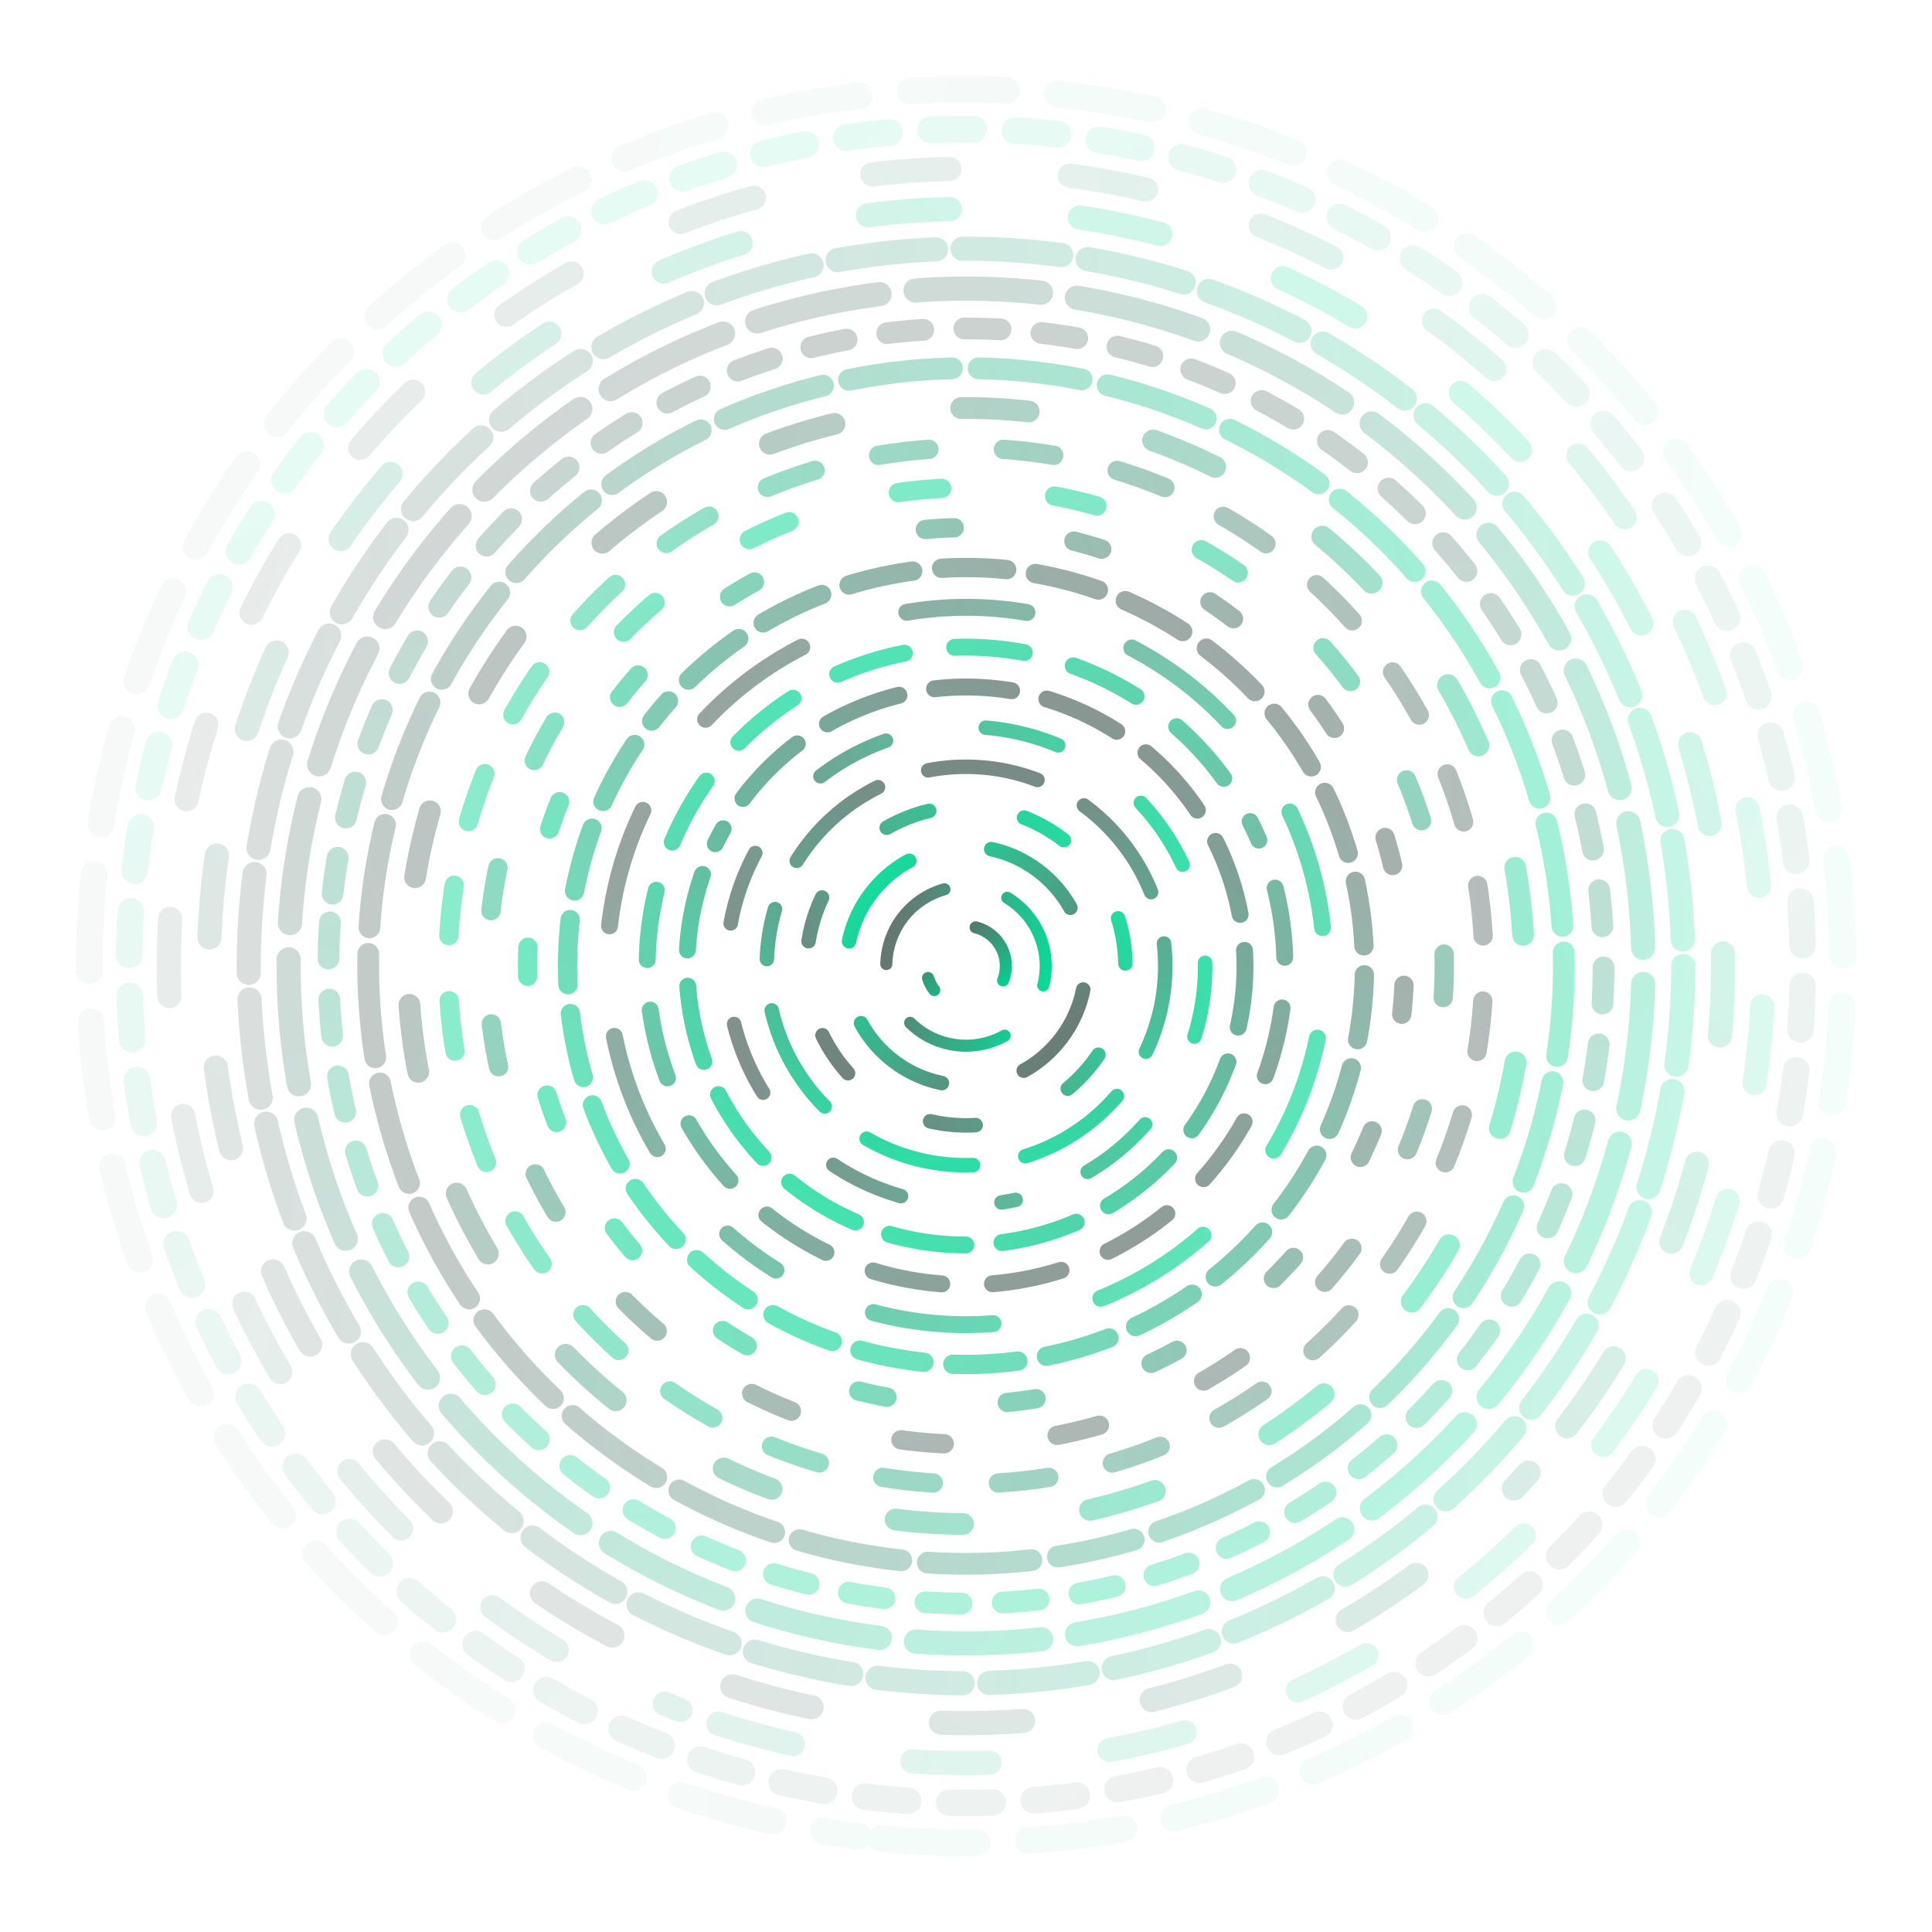
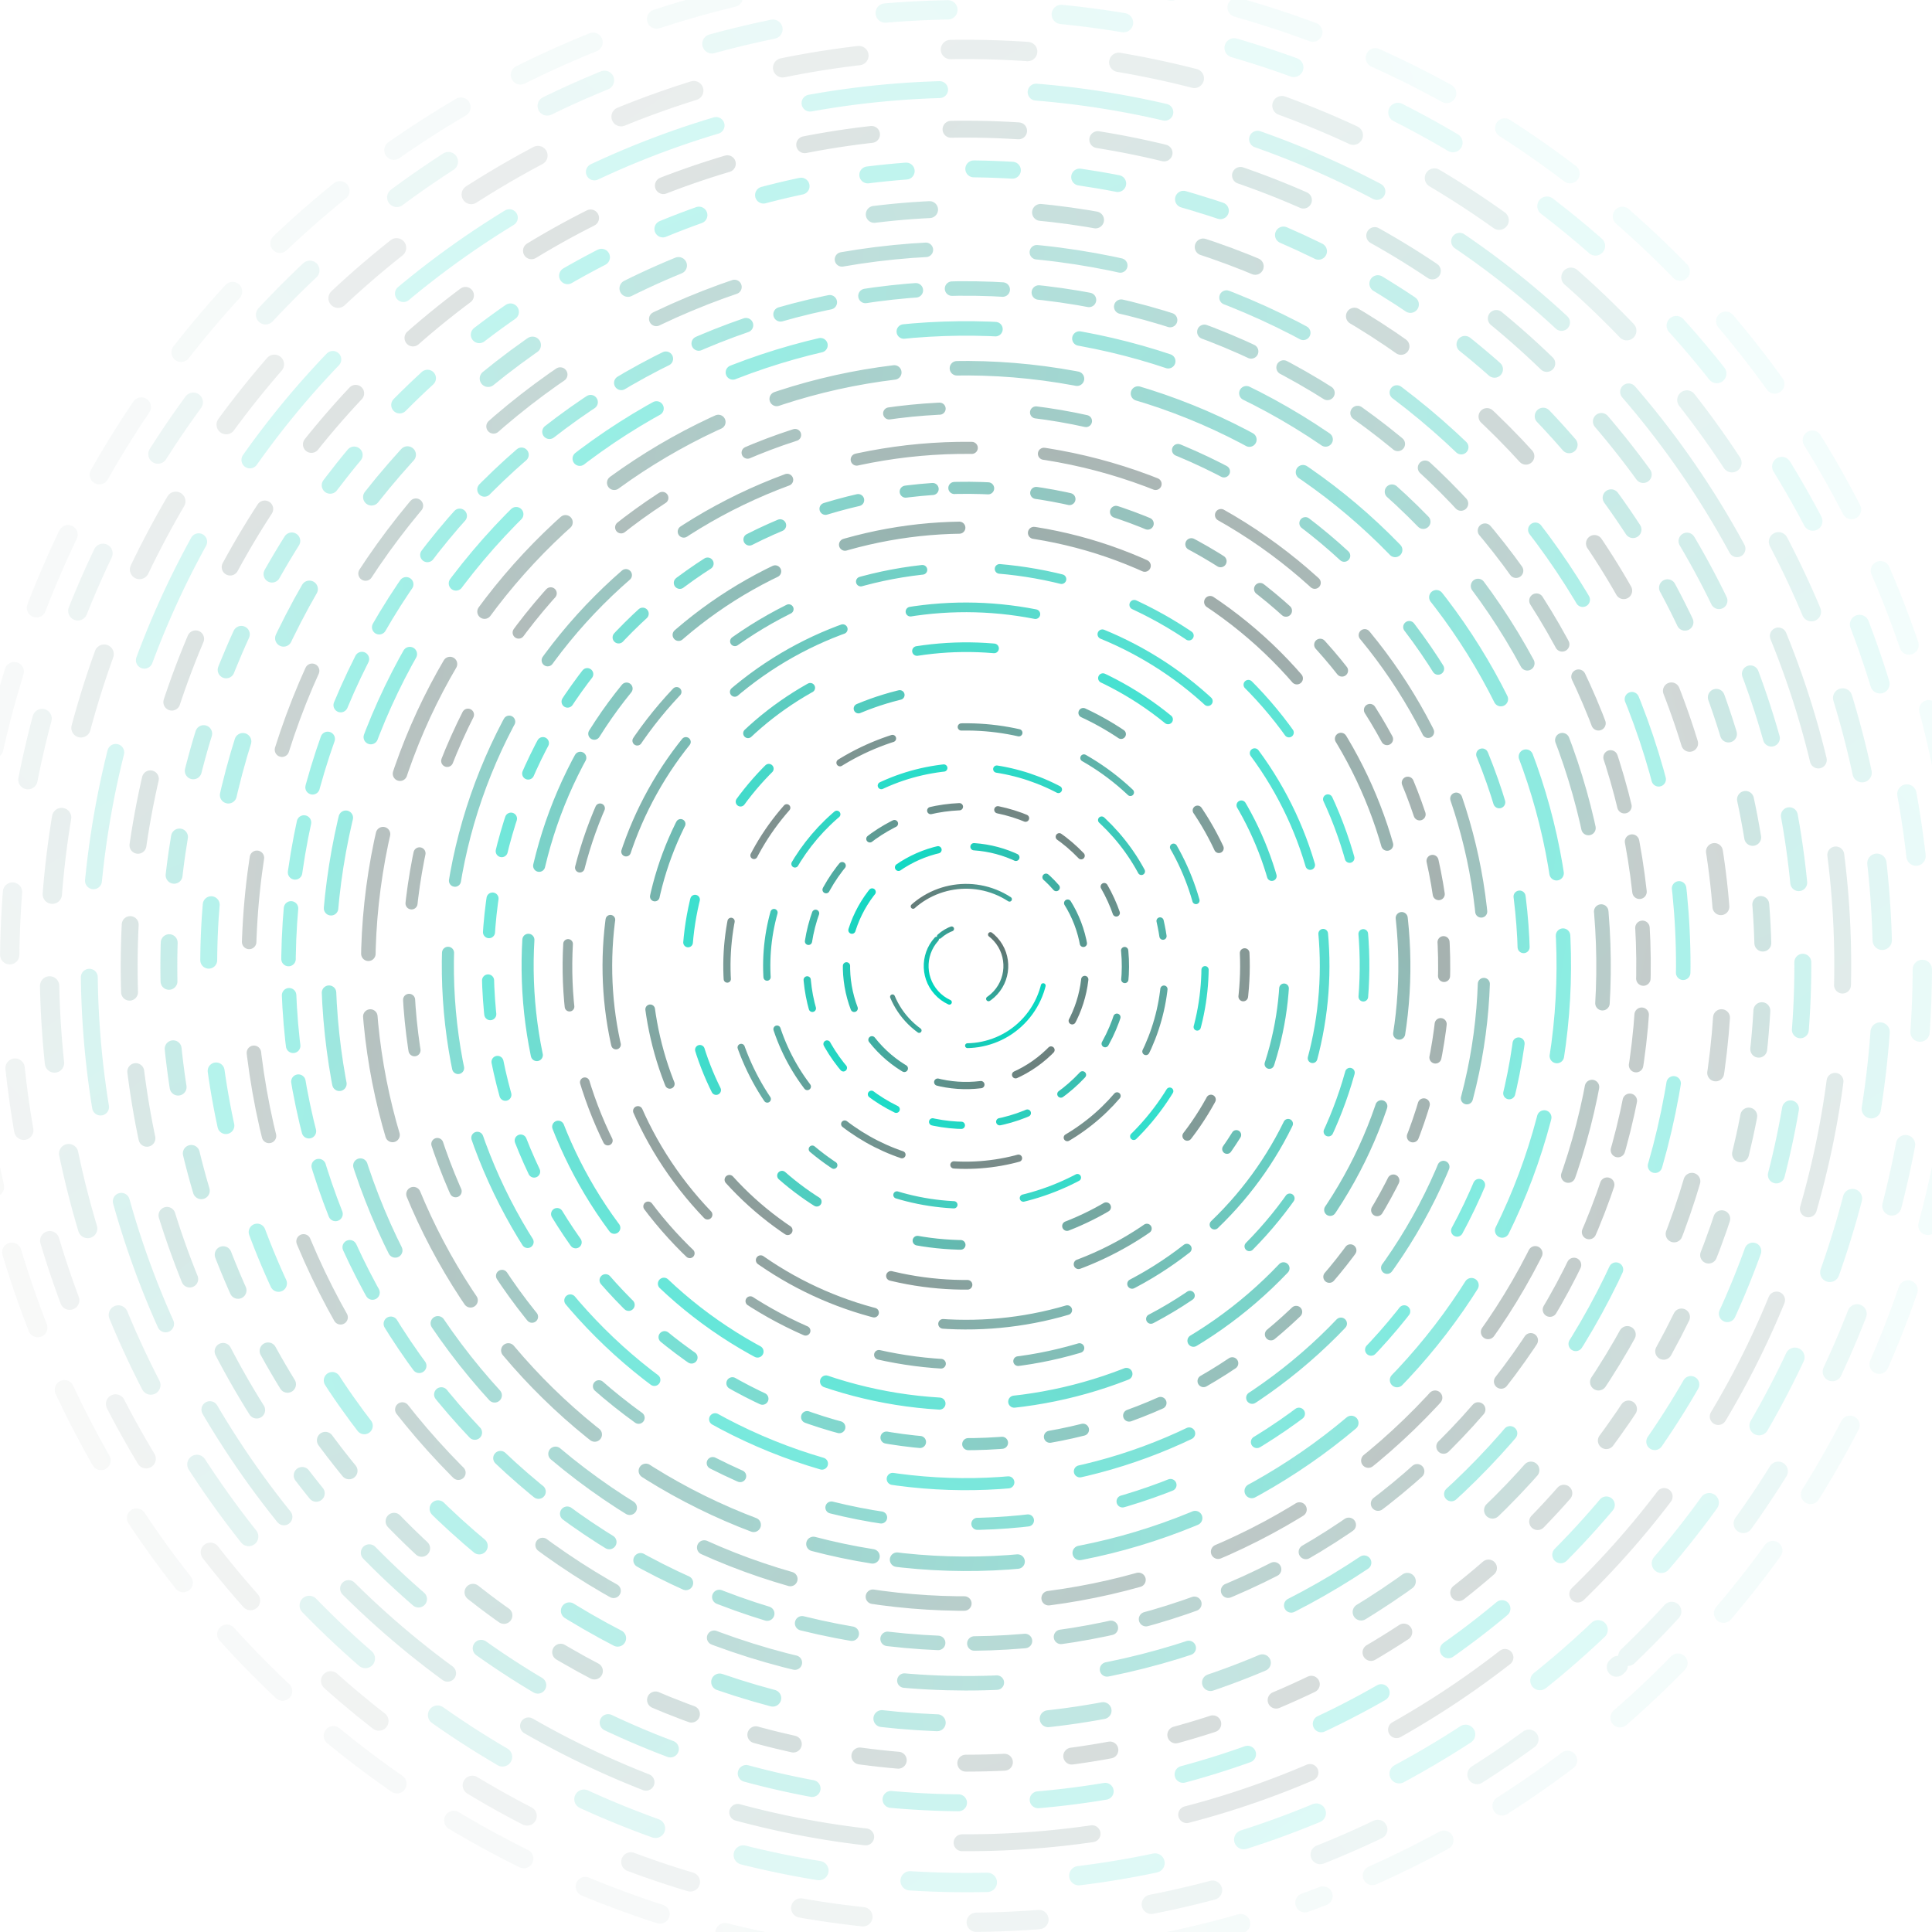
<svg xmlns="http://www.w3.org/2000/svg" version="1.1" viewBox="0 0 800 800">
  <defs>
    <linearGradient x1="50%" y1="0%" x2="50%" y2="100%" id="vvvortex-grad">
-       <stop stop-color="hsl(161, 100%, 42%)" stop-opacity="1" offset="0%" />
-       <stop stop-color="hsl(161, 10%, 40%)" stop-opacity="1" offset="100%" />
+       <stop stop-color="hsl(173.4, 100%, 42%)" stop-opacity="1" offset="0%" />
+       <stop stop-color="hsl(173.4, 10%, 42%)" stop-opacity="1" offset="100%" />
    </linearGradient>
  </defs>
  <g stroke="url(#vvvortex-grad)" fill="none" stroke-linecap="round">
-     <circle r="363" cx="400" cy="400" stroke-width="11" stroke-dasharray="40 21" stroke-dashoffset="25" transform="rotate(97, 400, 400)" opacity="0.05" />
-     <circle r="346.5" cx="400" cy="400" stroke-width="11" stroke-dasharray="18 17" stroke-dashoffset="25" transform="rotate(325, 400, 400)" opacity="0.10" />
-     <circle r="330" cx="400" cy="400" stroke-width="10" stroke-dasharray="32 50" stroke-dashoffset="25" transform="rotate(111, 400, 400)" opacity="0.14" />
-     <circle r="313.5" cx="400" cy="400" stroke-width="10" stroke-dasharray="34 54" stroke-dashoffset="25" transform="rotate(42, 400, 400)" opacity="0.19" />
-     <circle r="297" cx="400" cy="400" stroke-width="10" stroke-dasharray="41 11" stroke-dashoffset="25" transform="rotate(94, 400, 400)" opacity="0.23" />
-     <circle r="280.5" cx="400" cy="400" stroke-width="10" stroke-dasharray="52 15" stroke-dashoffset="25" transform="rotate(134, 400, 400)" opacity="0.28" />
-     <circle r="264" cx="400" cy="400" stroke-width="9" stroke-dasharray="15 17" stroke-dashoffset="25" transform="rotate(185, 400, 400)" opacity="0.32" />
-     <circle r="247.5" cx="400" cy="400" stroke-width="9" stroke-dasharray="43 11" stroke-dashoffset="25" transform="rotate(77, 400, 400)" opacity="0.37" />
-     <circle r="231" cx="400" cy="400" stroke-width="9" stroke-dasharray="28 53" stroke-dashoffset="25" transform="rotate(115, 400, 400)" opacity="0.41" />
-     <circle r="214.5" cx="400" cy="400" stroke-width="8" stroke-dasharray="21 27" stroke-dashoffset="25" transform="rotate(268, 400, 400)" opacity="0.46" />
-     <circle r="198" cx="400" cy="400" stroke-width="8" stroke-dasharray="18 47" stroke-dashoffset="25" transform="rotate(347, 400, 400)" opacity="0.50" />
-     <circle r="181.5" cx="400" cy="400" stroke-width="8" stroke-dasharray="12 50" stroke-dashoffset="25" transform="rotate(253, 400, 400)" opacity="0.55" />
-     <circle r="165" cx="400" cy="400" stroke-width="8" stroke-dasharray="27 12" stroke-dashoffset="25" transform="rotate(221, 400, 400)" opacity="0.59" />
-     <circle r="148.5" cx="400" cy="400" stroke-width="7" stroke-dasharray="50 46" stroke-dashoffset="25" transform="rotate(122, 400, 400)" opacity="0.64" />
-     <circle r="132" cx="400" cy="400" stroke-width="7" stroke-dasharray="29 21" stroke-dashoffset="25" transform="rotate(335, 400, 400)" opacity="0.68" />
-     <circle r="115.5" cx="400" cy="400" stroke-width="7" stroke-dasharray="32 15" stroke-dashoffset="25" transform="rotate(206, 400, 400)" opacity="0.73" />
-     <circle r="99" cx="400" cy="400" stroke-width="6" stroke-dasharray="31 42" stroke-dashoffset="25" transform="rotate(78, 400, 400)" opacity="0.77" />
-     <circle r="82.5" cx="400" cy="400" stroke-width="6" stroke-dasharray="46 22" stroke-dashoffset="25" transform="rotate(182, 400, 400)" opacity="0.82" />
-     <circle r="66" cx="400" cy="400" stroke-width="6" stroke-dasharray="19 40" stroke-dashoffset="25" transform="rotate(57, 400, 400)" opacity="0.86" />
-     <circle r="49.5" cx="400" cy="400" stroke-width="6" stroke-dasharray="43 35" stroke-dashoffset="25" transform="rotate(310, 400, 400)" opacity="0.91" />
-     <circle r="33" cx="400" cy="400" stroke-width="5" stroke-dasharray="42 27" stroke-dashoffset="25" transform="rotate(105, 400, 400)" opacity="0.95" />
-     <circle r="16.5" cx="400" cy="400" stroke-width="5" stroke-dasharray="28 35" stroke-dashoffset="25" transform="rotate(152, 400, 400)" opacity="1.00" />
+     <circle r="412.5" cx="400" cy="400" stroke-width="8" stroke-dasharray="33 28" stroke-dashoffset="25" transform="rotate(69, 400, 400)" opacity="0.05" />
+     <circle r="396" cx="400" cy="400" stroke-width="8" stroke-dasharray="26 47" stroke-dashoffset="25" transform="rotate(47, 400, 400)" opacity="0.09" />
+     <circle r="379.5" cx="400" cy="400" stroke-width="8" stroke-dasharray="32 38" stroke-dashoffset="25" transform="rotate(146, 400, 400)" opacity="0.13" />
+     <circle r="363" cx="400" cy="400" stroke-width="7" stroke-dasharray="54 40" stroke-dashoffset="25" transform="rotate(327, 400, 400)" opacity="0.17" />
+     <circle r="346.5" cx="400" cy="400" stroke-width="7" stroke-dasharray="28 33" stroke-dashoffset="25" transform="rotate(142, 400, 400)" opacity="0.21" />
+     <circle r="330" cx="400" cy="400" stroke-width="7" stroke-dasharray="16 28" stroke-dashoffset="25" transform="rotate(337, 400, 400)" opacity="0.25" />
+     <circle r="313.5" cx="400" cy="400" stroke-width="7" stroke-dasharray="23 46" stroke-dashoffset="25" transform="rotate(255, 400, 400)" opacity="0.29" />
+     <circle r="297" cx="400" cy="400" stroke-width="6" stroke-dasharray="35 46" stroke-dashoffset="25" transform="rotate(93, 400, 400)" opacity="0.33" />
+     <circle r="280.5" cx="400" cy="400" stroke-width="6" stroke-dasharray="21 15" stroke-dashoffset="25" transform="rotate(281, 400, 400)" opacity="0.37" />
+     <circle r="264" cx="400" cy="400" stroke-width="6" stroke-dasharray="38 35" stroke-dashoffset="25" transform="rotate(313, 400, 400)" opacity="0.41" />
+     <circle r="247.5" cx="400" cy="400" stroke-width="6" stroke-dasharray="50 26" stroke-dashoffset="25" transform="rotate(99, 400, 400)" opacity="0.45" />
+     <circle r="231" cx="400" cy="400" stroke-width="5" stroke-dasharray="21 40" stroke-dashoffset="25" transform="rotate(117, 400, 400)" opacity="0.49" />
+     <circle r="214.5" cx="400" cy="400" stroke-width="5" stroke-dasharray="48 30" stroke-dashoffset="25" transform="rotate(202, 400, 400)" opacity="0.53" />
+     <circle r="198" cx="400" cy="400" stroke-width="5" stroke-dasharray="14 20" stroke-dashoffset="25" transform="rotate(266, 400, 400)" opacity="0.56" />
+     <circle r="181.5" cx="400" cy="400" stroke-width="5" stroke-dasharray="48 31" stroke-dashoffset="25" transform="rotate(212, 400, 400)" opacity="0.60" />
+     <circle r="165" cx="400" cy="400" stroke-width="4" stroke-dasharray="26 32" stroke-dashoffset="25" transform="rotate(62, 400, 400)" opacity="0.64" />
+     <circle r="148.5" cx="400" cy="400" stroke-width="4" stroke-dasharray="52 29" stroke-dashoffset="25" transform="rotate(52, 400, 400)" opacity="0.68" />
+     <circle r="132" cx="400" cy="400" stroke-width="4" stroke-dasharray="32 47" stroke-dashoffset="25" transform="rotate(32, 400, 400)" opacity="0.72" />
+     <circle r="115.5" cx="400" cy="400" stroke-width="4" stroke-dasharray="18 45" stroke-dashoffset="25" transform="rotate(276, 400, 400)" opacity="0.76" />
+     <circle r="99" cx="400" cy="400" stroke-width="3" stroke-dasharray="24 29" stroke-dashoffset="25" transform="rotate(130, 400, 400)" opacity="0.80" />
+     <circle r="82.5" cx="400" cy="400" stroke-width="3" stroke-dasharray="27 22" stroke-dashoffset="25" transform="rotate(350, 400, 400)" opacity="0.84" />
+     <circle r="66" cx="400" cy="400" stroke-width="3" stroke-dasharray="12 16" stroke-dashoffset="25" transform="rotate(206, 400, 400)" opacity="0.88" />
+     <circle r="49.5" cx="400" cy="400" stroke-width="3" stroke-dasharray="18 15" stroke-dashoffset="25" transform="rotate(319, 400, 400)" opacity="0.92" />
+     <circle r="33" cx="400" cy="400" stroke-width="2" stroke-dasharray="43 41" stroke-dashoffset="25" transform="rotate(126, 400, 400)" opacity="0.96" />
+     <circle r="16.5" cx="400" cy="400" stroke-width="2" stroke-dasharray="31 17" stroke-dashoffset="25" transform="rotate(228, 400, 400)" opacity="1.00" />
  </g>
</svg>
